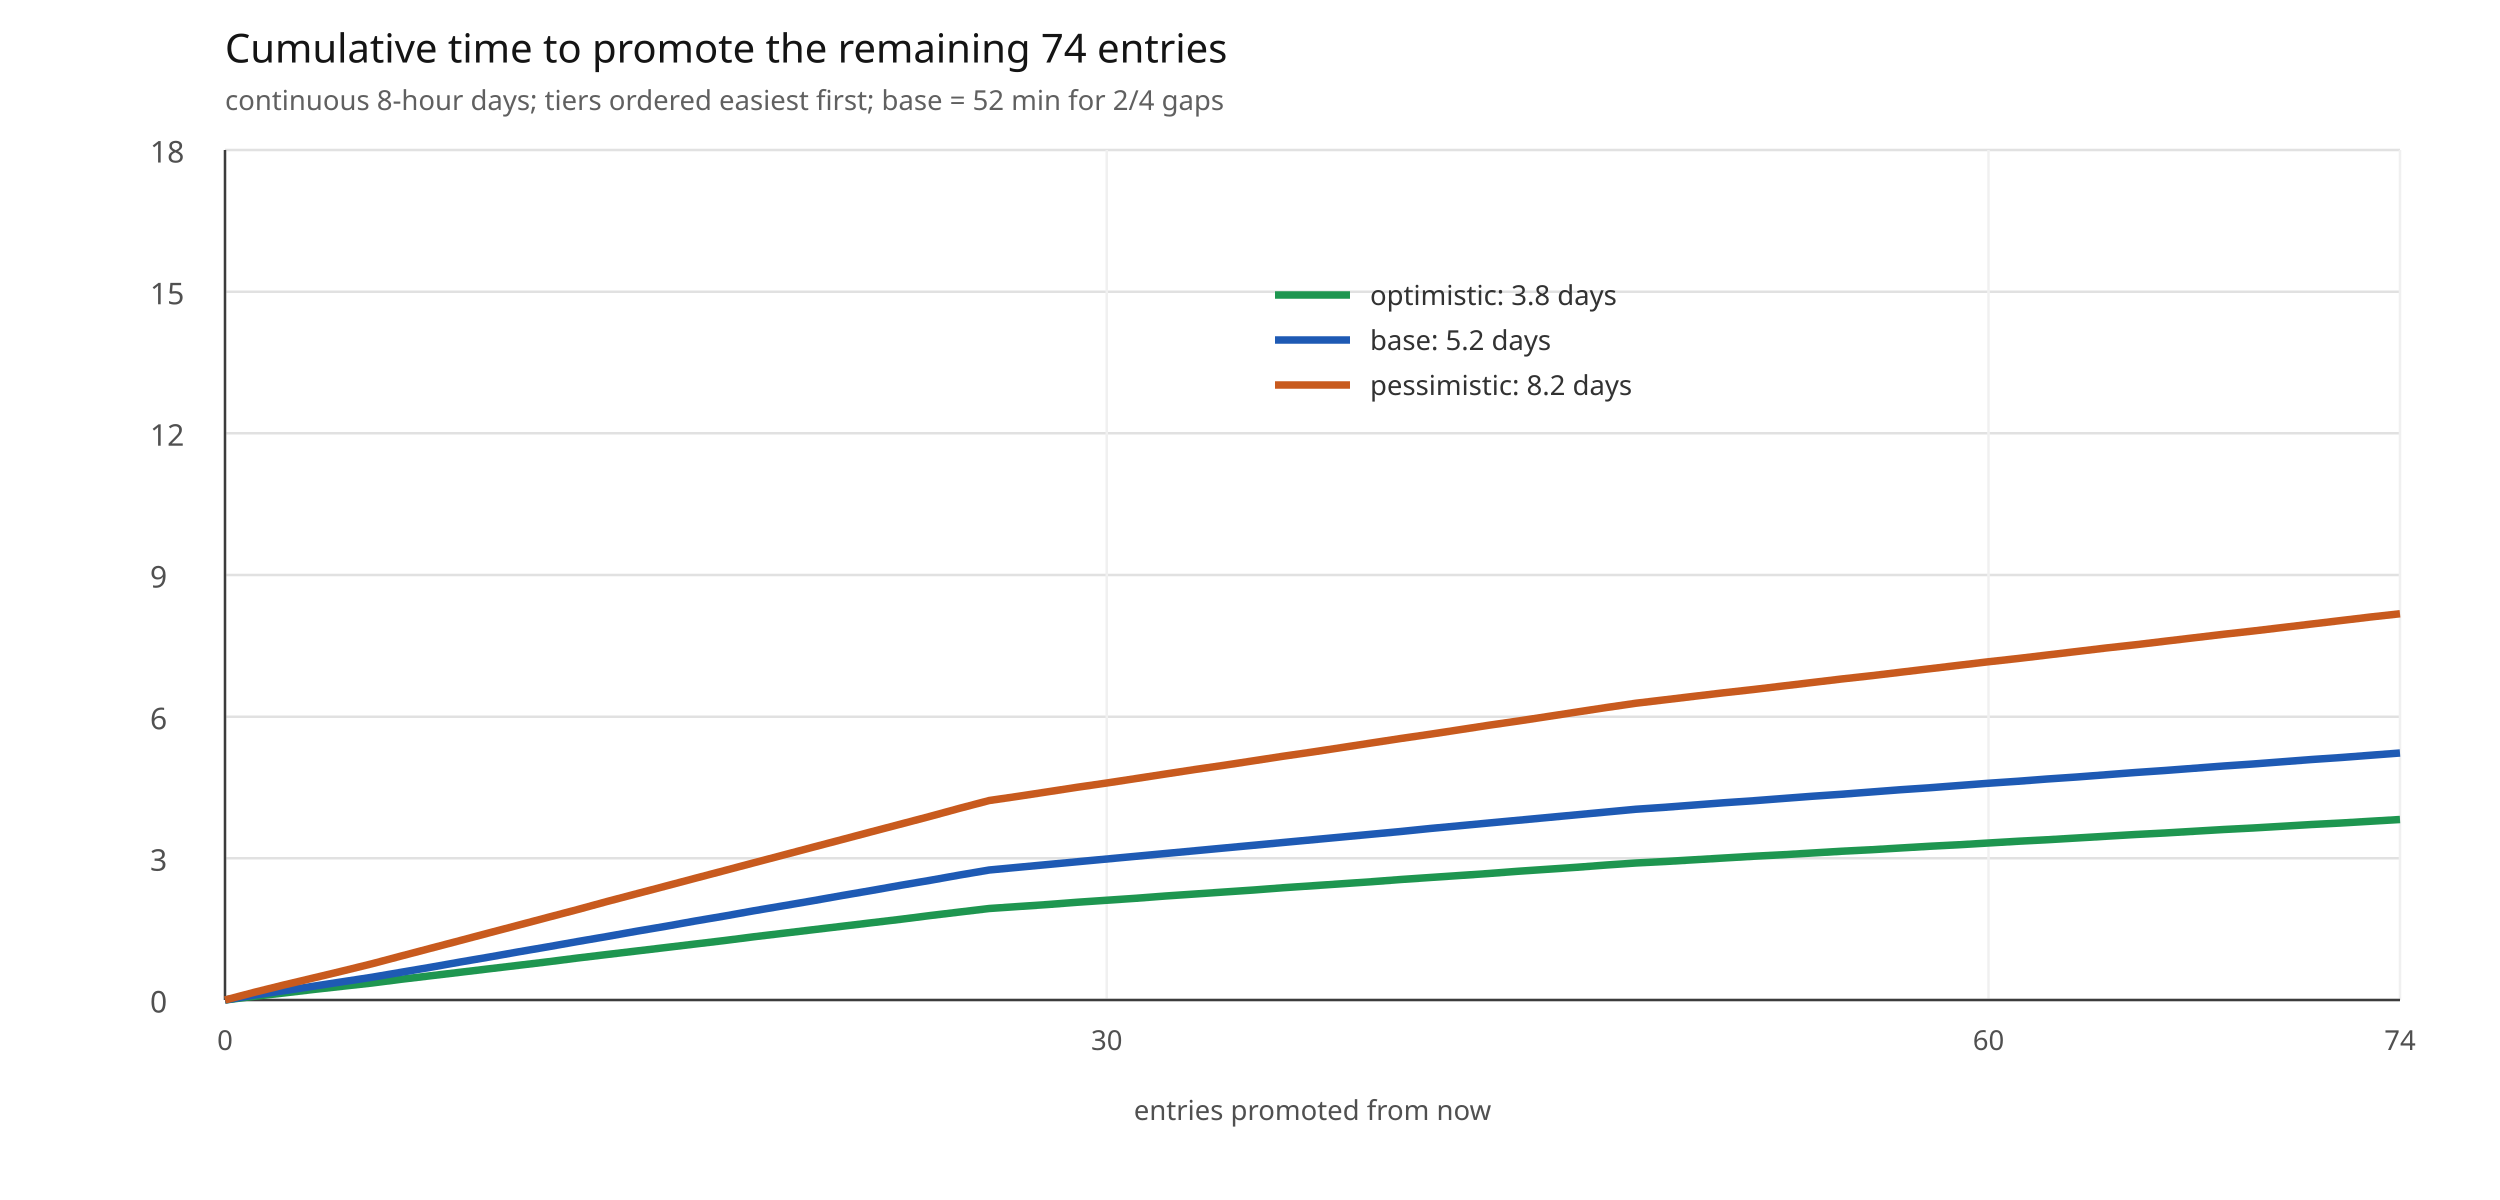
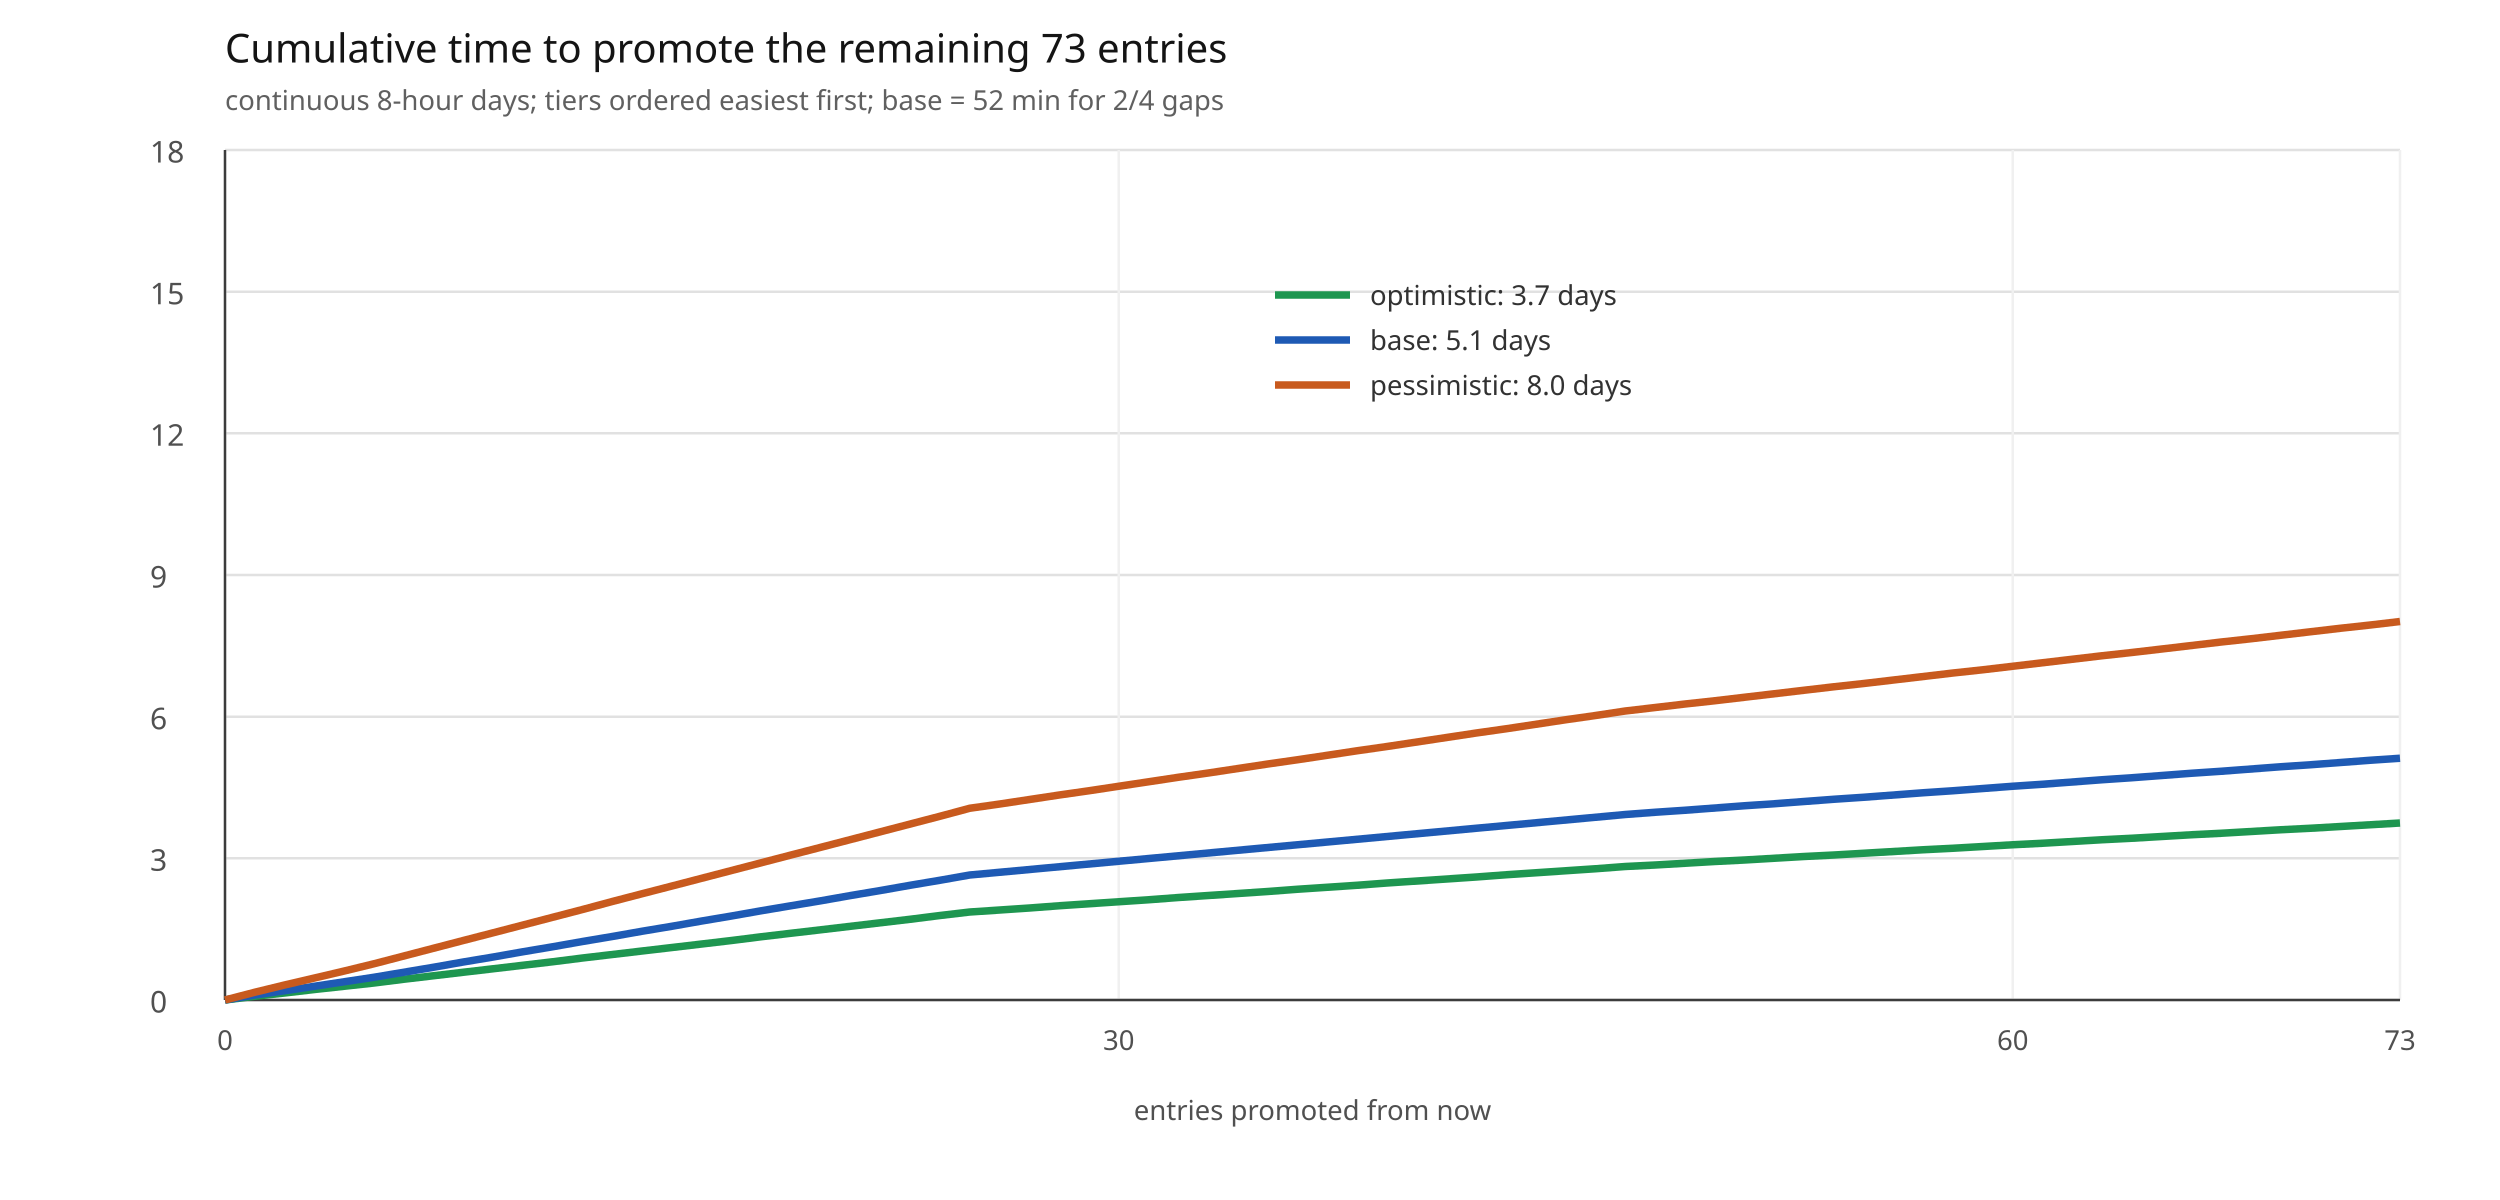
<svg xmlns="http://www.w3.org/2000/svg" width="1000" height="480" viewBox="0 0 1000 480">
  <rect width="100%" height="100%" fill="white" />
  <line x1="90" y1="400.0" x2="960" y2="400.0" stroke="#e1e1e1" />
  <text x="60" y="405.0" font-family="Verdana" font-size="12" fill="#505050">0</text>
  <line x1="90" y1="343.3" x2="960" y2="343.3" stroke="#e1e1e1" />
  <text x="60" y="348.3" font-family="Verdana" font-size="12" fill="#505050">3</text>
  <line x1="90" y1="286.7" x2="960" y2="286.7" stroke="#e1e1e1" />
  <text x="60" y="291.7" font-family="Verdana" font-size="12" fill="#505050">6</text>
  <line x1="90" y1="230.0" x2="960" y2="230.0" stroke="#e1e1e1" />
  <text x="60" y="235.0" font-family="Verdana" font-size="12" fill="#505050">9</text>
  <line x1="90" y1="173.3" x2="960" y2="173.3" stroke="#e1e1e1" />
  <text x="60" y="178.3" font-family="Verdana" font-size="12" fill="#505050">12</text>
  <line x1="90" y1="116.7" x2="960" y2="116.7" stroke="#e1e1e1" />
  <text x="60" y="121.7" font-family="Verdana" font-size="12" fill="#505050">15</text>
  <line x1="90" y1="60.0" x2="960" y2="60.0" stroke="#e1e1e1" />
  <text x="60" y="65.0" font-family="Verdana" font-size="12" fill="#505050">18</text>
  <line x1="90.0" y1="60" x2="90.0" y2="400" stroke="#f0f0f0" />
  <text x="90.0" y="420" text-anchor="middle" font-family="Verdana" font-size="11" fill="#505050">0</text>
-   <line x1="442.7" y1="60" x2="442.7" y2="400" stroke="#f0f0f0" />
-   <text x="442.7" y="420" text-anchor="middle" font-family="Verdana" font-size="11" fill="#505050">30</text>
-   <line x1="795.4" y1="60" x2="795.4" y2="400" stroke="#f0f0f0" />
-   <text x="795.4" y="420" text-anchor="middle" font-family="Verdana" font-size="11" fill="#505050">60</text>
-   <line x1="1148.1" y1="60" x2="1148.1" y2="400" stroke="#f0f0f0" />
-   <text x="1148.1" y="420" text-anchor="middle" font-family="Verdana" font-size="11" fill="#505050">90</text>
+   <line x1="447.5" y1="60" x2="447.5" y2="400" stroke="#f0f0f0" />
+   <text x="447.5" y="420" text-anchor="middle" font-family="Verdana" font-size="11" fill="#505050">30</text>
+   <line x1="805.1" y1="60" x2="805.1" y2="400" stroke="#f0f0f0" />
+   <text x="805.1" y="420" text-anchor="middle" font-family="Verdana" font-size="11" fill="#505050">60</text>
+   <line x1="1162.6" y1="60" x2="1162.6" y2="400" stroke="#f0f0f0" />
+   <text x="1162.6" y="420" text-anchor="middle" font-family="Verdana" font-size="11" fill="#505050">90</text>
  <line x1="960.0" y1="60" x2="960.0" y2="400" stroke="#f0f0f0" />
-   <text x="960.0" y="420" text-anchor="middle" font-family="Verdana" font-size="11" fill="#505050">74</text>
+   <text x="960.0" y="420" text-anchor="middle" font-family="Verdana" font-size="11" fill="#505050">73</text>
  <line x1="90" y1="60" x2="90" y2="400" stroke="#3c3c3c" />
  <line x1="90" y1="400" x2="960" y2="400" stroke="#3c3c3c" />
-   <polyline points="90.0,400.0 101.8,398.5 113.5,397.2 125.3,395.8 137.0,394.5 148.8,393.2 160.5,391.7 172.3,390.3 184.1,388.9 195.8,387.5 207.6,386.1 219.3,384.7 231.1,383.2 242.8,381.8 254.6,380.4 266.4,379.0 278.1,377.6 289.9,376.2 301.6,374.7 313.4,373.3 325.1,371.9 336.9,370.5 348.6,369.1 360.4,367.7 372.2,366.2 383.9,364.8 395.7,363.4 407.4,362.6 419.2,361.8 430.9,360.9 442.7,360.1 454.5,359.3 466.2,358.4 478.0,357.6 489.7,356.8 501.5,356.0 513.2,355.1 525.0,354.3 536.8,353.5 548.5,352.7 560.3,351.8 572.0,351.0 583.8,350.2 595.5,349.4 607.3,348.5 619.1,347.7 630.8,346.9 642.6,346.0 654.3,345.2 666.1,344.6 677.8,343.9 689.6,343.2 701.4,342.5 713.1,341.9 724.9,341.2 736.6,340.5 748.4,339.9 760.1,339.2 771.9,338.5 783.6,337.9 795.4,337.2 807.2,336.5 818.9,335.9 830.7,335.2 842.4,334.5 854.2,333.8 865.9,333.2 877.7,332.5 889.5,331.8 901.2,331.2 913.0,330.5 924.7,329.8 936.5,329.2 948.2,328.5 960.0,327.8" fill="none" stroke="#1e9650" stroke-width="3" />
+   <polyline points="90.0,400.0 101.9,398.5 113.8,397.2 125.8,395.8 137.7,394.5 149.6,393.2 161.5,391.7 173.4,390.3 185.3,388.9 197.3,387.5 209.2,386.1 221.1,384.7 233.0,383.2 244.9,381.8 256.8,380.4 268.8,379.0 280.7,377.6 292.6,376.2 304.5,374.7 316.4,373.3 328.4,371.9 340.3,370.5 352.2,369.1 364.1,367.7 376.0,366.2 387.9,364.8 399.9,364.0 411.8,363.2 423.7,362.3 435.6,361.5 447.5,360.7 459.5,359.9 471.4,359.0 483.3,358.2 495.2,357.4 507.1,356.6 519.0,355.7 531.0,354.9 542.9,354.1 554.8,353.2 566.7,352.4 578.6,351.6 590.5,350.8 602.5,349.9 614.4,349.1 626.3,348.3 638.2,347.5 650.1,346.6 662.1,346.0 674.0,345.3 685.9,344.6 697.8,344.0 709.7,343.3 721.6,342.6 733.6,342.0 745.5,341.3 757.4,340.6 769.3,339.9 781.2,339.3 793.2,338.6 805.1,337.9 817.0,337.3 828.9,336.6 840.8,335.9 852.7,335.3 864.7,334.6 876.6,333.9 888.5,333.3 900.4,332.6 912.3,331.9 924.2,331.3 936.2,330.6 948.1,329.9 960.0,329.2" fill="none" stroke="#1e9650" stroke-width="3" />
  <line x1="510" y1="118" x2="540" y2="118" stroke="#1e9650" stroke-width="3" />
-   <text x="548" y="122" font-family="Verdana" font-size="11" fill="#323232">optimistic: 3.8 days</text>
-   <polyline points="90.0,400.0 101.8,398.0 113.5,396.3 125.3,394.5 137.0,392.7 148.8,390.9 160.5,388.9 172.3,386.9 184.1,384.8 195.8,382.8 207.6,380.7 219.3,378.7 231.1,376.6 242.8,374.6 254.6,372.5 266.4,370.5 278.1,368.4 289.9,366.4 301.6,364.3 313.4,362.3 325.1,360.3 336.9,358.2 348.6,356.2 360.4,354.1 372.2,352.1 383.9,350.0 395.7,348.0 407.4,346.9 419.2,345.8 430.9,344.7 442.7,343.6 454.5,342.5 466.2,341.4 478.0,340.3 489.7,339.2 501.5,338.1 513.2,337.0 525.0,335.9 536.8,334.8 548.5,333.7 560.3,332.6 572.0,331.4 583.8,330.3 595.5,329.2 607.3,328.1 619.1,327.0 630.8,325.9 642.6,324.8 654.3,323.7 666.1,322.9 677.8,322.0 689.6,321.1 701.4,320.3 713.1,319.4 724.9,318.5 736.6,317.7 748.4,316.8 760.1,315.9 771.9,315.1 783.6,314.2 795.4,313.3 807.2,312.5 818.9,311.6 830.7,310.8 842.4,309.9 854.2,309.0 865.9,308.2 877.7,307.3 889.5,306.4 901.2,305.6 913.0,304.7 924.7,303.8 936.5,303.0 948.2,302.1 960.0,301.2" fill="none" stroke="#1e5ab4" stroke-width="3" />
+   <text x="548" y="122" font-family="Verdana" font-size="11" fill="#323232">optimistic: 3.7 days</text>
+   <polyline points="90.0,400.0 101.9,398.0 113.8,396.3 125.8,394.5 137.7,392.7 149.6,390.9 161.5,388.9 173.4,386.9 185.3,384.8 197.3,382.8 209.2,380.7 221.1,378.7 233.0,376.6 244.9,374.6 256.8,372.5 268.8,370.5 280.7,368.4 292.6,366.4 304.5,364.3 316.4,362.3 328.4,360.3 340.3,358.2 352.2,356.2 364.1,354.1 376.0,352.1 387.9,350.0 399.9,348.9 411.8,347.8 423.7,346.7 435.6,345.6 447.5,344.5 459.5,343.4 471.4,342.3 483.3,341.2 495.2,340.1 507.1,339.0 519.0,337.9 531.0,336.8 542.9,335.7 554.8,334.6 566.7,333.5 578.6,332.4 590.5,331.3 602.5,330.2 614.4,329.1 626.3,328.0 638.2,326.9 650.1,325.8 662.1,324.9 674.0,324.1 685.9,323.2 697.8,322.3 709.7,321.5 721.6,320.6 733.6,319.7 745.5,318.9 757.4,318.0 769.3,317.1 781.2,316.3 793.2,315.4 805.1,314.5 817.0,313.7 828.9,312.8 840.8,311.9 852.7,311.1 864.7,310.2 876.6,309.3 888.5,308.5 900.4,307.6 912.3,306.7 924.2,305.9 936.2,305.0 948.1,304.1 960.0,303.3" fill="none" stroke="#1e5ab4" stroke-width="3" />
  <line x1="510" y1="136" x2="540" y2="136" stroke="#1e5ab4" stroke-width="3" />
-   <text x="548" y="140" font-family="Verdana" font-size="11" fill="#323232">base: 5.2 days</text>
-   <polyline points="90.0,400.0 101.8,396.9 113.5,394.0 125.3,391.2 137.0,388.4 148.8,385.5 160.5,382.4 172.3,379.3 184.1,376.2 195.8,373.1 207.6,370.0 219.3,366.9 231.1,363.8 242.8,360.6 254.6,357.5 266.4,354.4 278.1,351.3 289.9,348.2 301.6,345.1 313.4,342.0 325.1,338.9 336.9,335.8 348.6,332.7 360.4,329.6 372.2,326.5 383.9,323.3 395.7,320.2 407.4,318.5 419.2,316.7 430.9,314.9 442.7,313.2 454.5,311.4 466.2,309.6 478.0,307.8 489.7,306.1 501.5,304.3 513.2,302.5 525.0,300.8 536.8,299.0 548.5,297.2 560.3,295.4 572.0,293.7 583.8,291.9 595.5,290.1 607.3,288.4 619.1,286.6 630.8,284.8 642.6,283.0 654.3,281.3 666.1,279.9 677.8,278.5 689.6,277.1 701.4,275.8 713.1,274.4 724.9,273.0 736.6,271.6 748.4,270.3 760.1,268.9 771.9,267.5 783.6,266.1 795.4,264.7 807.2,263.4 818.9,262.0 830.7,260.6 842.4,259.2 854.2,257.9 865.9,256.5 877.7,255.1 889.5,253.7 901.2,252.4 913.0,251.0 924.7,249.6 936.5,248.2 948.2,246.8 960.0,245.5" fill="none" stroke="#c85a1e" stroke-width="3" />
+   <text x="548" y="140" font-family="Verdana" font-size="11" fill="#323232">base: 5.1 days</text>
+   <polyline points="90.0,400.0 101.9,396.9 113.8,394.0 125.8,391.2 137.7,388.4 149.6,385.5 161.5,382.4 173.4,379.3 185.3,376.2 197.3,373.1 209.2,370.0 221.1,366.9 233.0,363.8 244.9,360.6 256.8,357.5 268.8,354.4 280.7,351.3 292.6,348.2 304.5,345.1 316.4,342.0 328.4,338.9 340.3,335.8 352.2,332.7 364.1,329.6 376.0,326.5 387.9,323.3 399.9,321.6 411.8,319.8 423.7,318.0 435.6,316.3 447.5,314.5 459.5,312.7 471.4,310.9 483.3,309.2 495.2,307.4 507.1,305.6 519.0,303.9 531.0,302.1 542.9,300.3 554.8,298.6 566.7,296.8 578.6,295.0 590.5,293.2 602.5,291.5 614.4,289.7 626.3,287.9 638.2,286.2 650.1,284.4 662.1,283.0 674.0,281.6 685.9,280.3 697.8,278.9 709.7,277.5 721.6,276.1 733.6,274.7 745.5,273.4 757.4,272.0 769.3,270.6 781.2,269.2 793.2,267.9 805.1,266.5 817.0,265.1 828.9,263.7 840.8,262.3 852.7,261.0 864.7,259.6 876.6,258.2 888.5,256.8 900.4,255.5 912.3,254.1 924.2,252.7 936.2,251.3 948.1,250.0 960.0,248.6" fill="none" stroke="#c85a1e" stroke-width="3" />
  <line x1="510" y1="154" x2="540" y2="154" stroke="#c85a1e" stroke-width="3" />
-   <text x="548" y="158" font-family="Verdana" font-size="11" fill="#323232">pessimistic: 8.2 days</text>
-   <text x="90" y="25" font-family="Verdana" font-size="16" fill="#141414">Cumulative time to promote the remaining 74 entries</text>
+   <text x="548" y="158" font-family="Verdana" font-size="11" fill="#323232">pessimistic: 8.0 days</text>
+   <text x="90" y="25" font-family="Verdana" font-size="16" fill="#141414">Cumulative time to promote the remaining 73 entries</text>
  <text x="90" y="44" font-family="Verdana" font-size="11" fill="#606060">continuous 8-hour days; tiers ordered easiest first; base = 52 min for 2/4 gaps</text>
  <text x="525.0" y="448" text-anchor="middle" font-family="Verdana" font-size="11" fill="#505050">entries promoted from now</text>
</svg>
